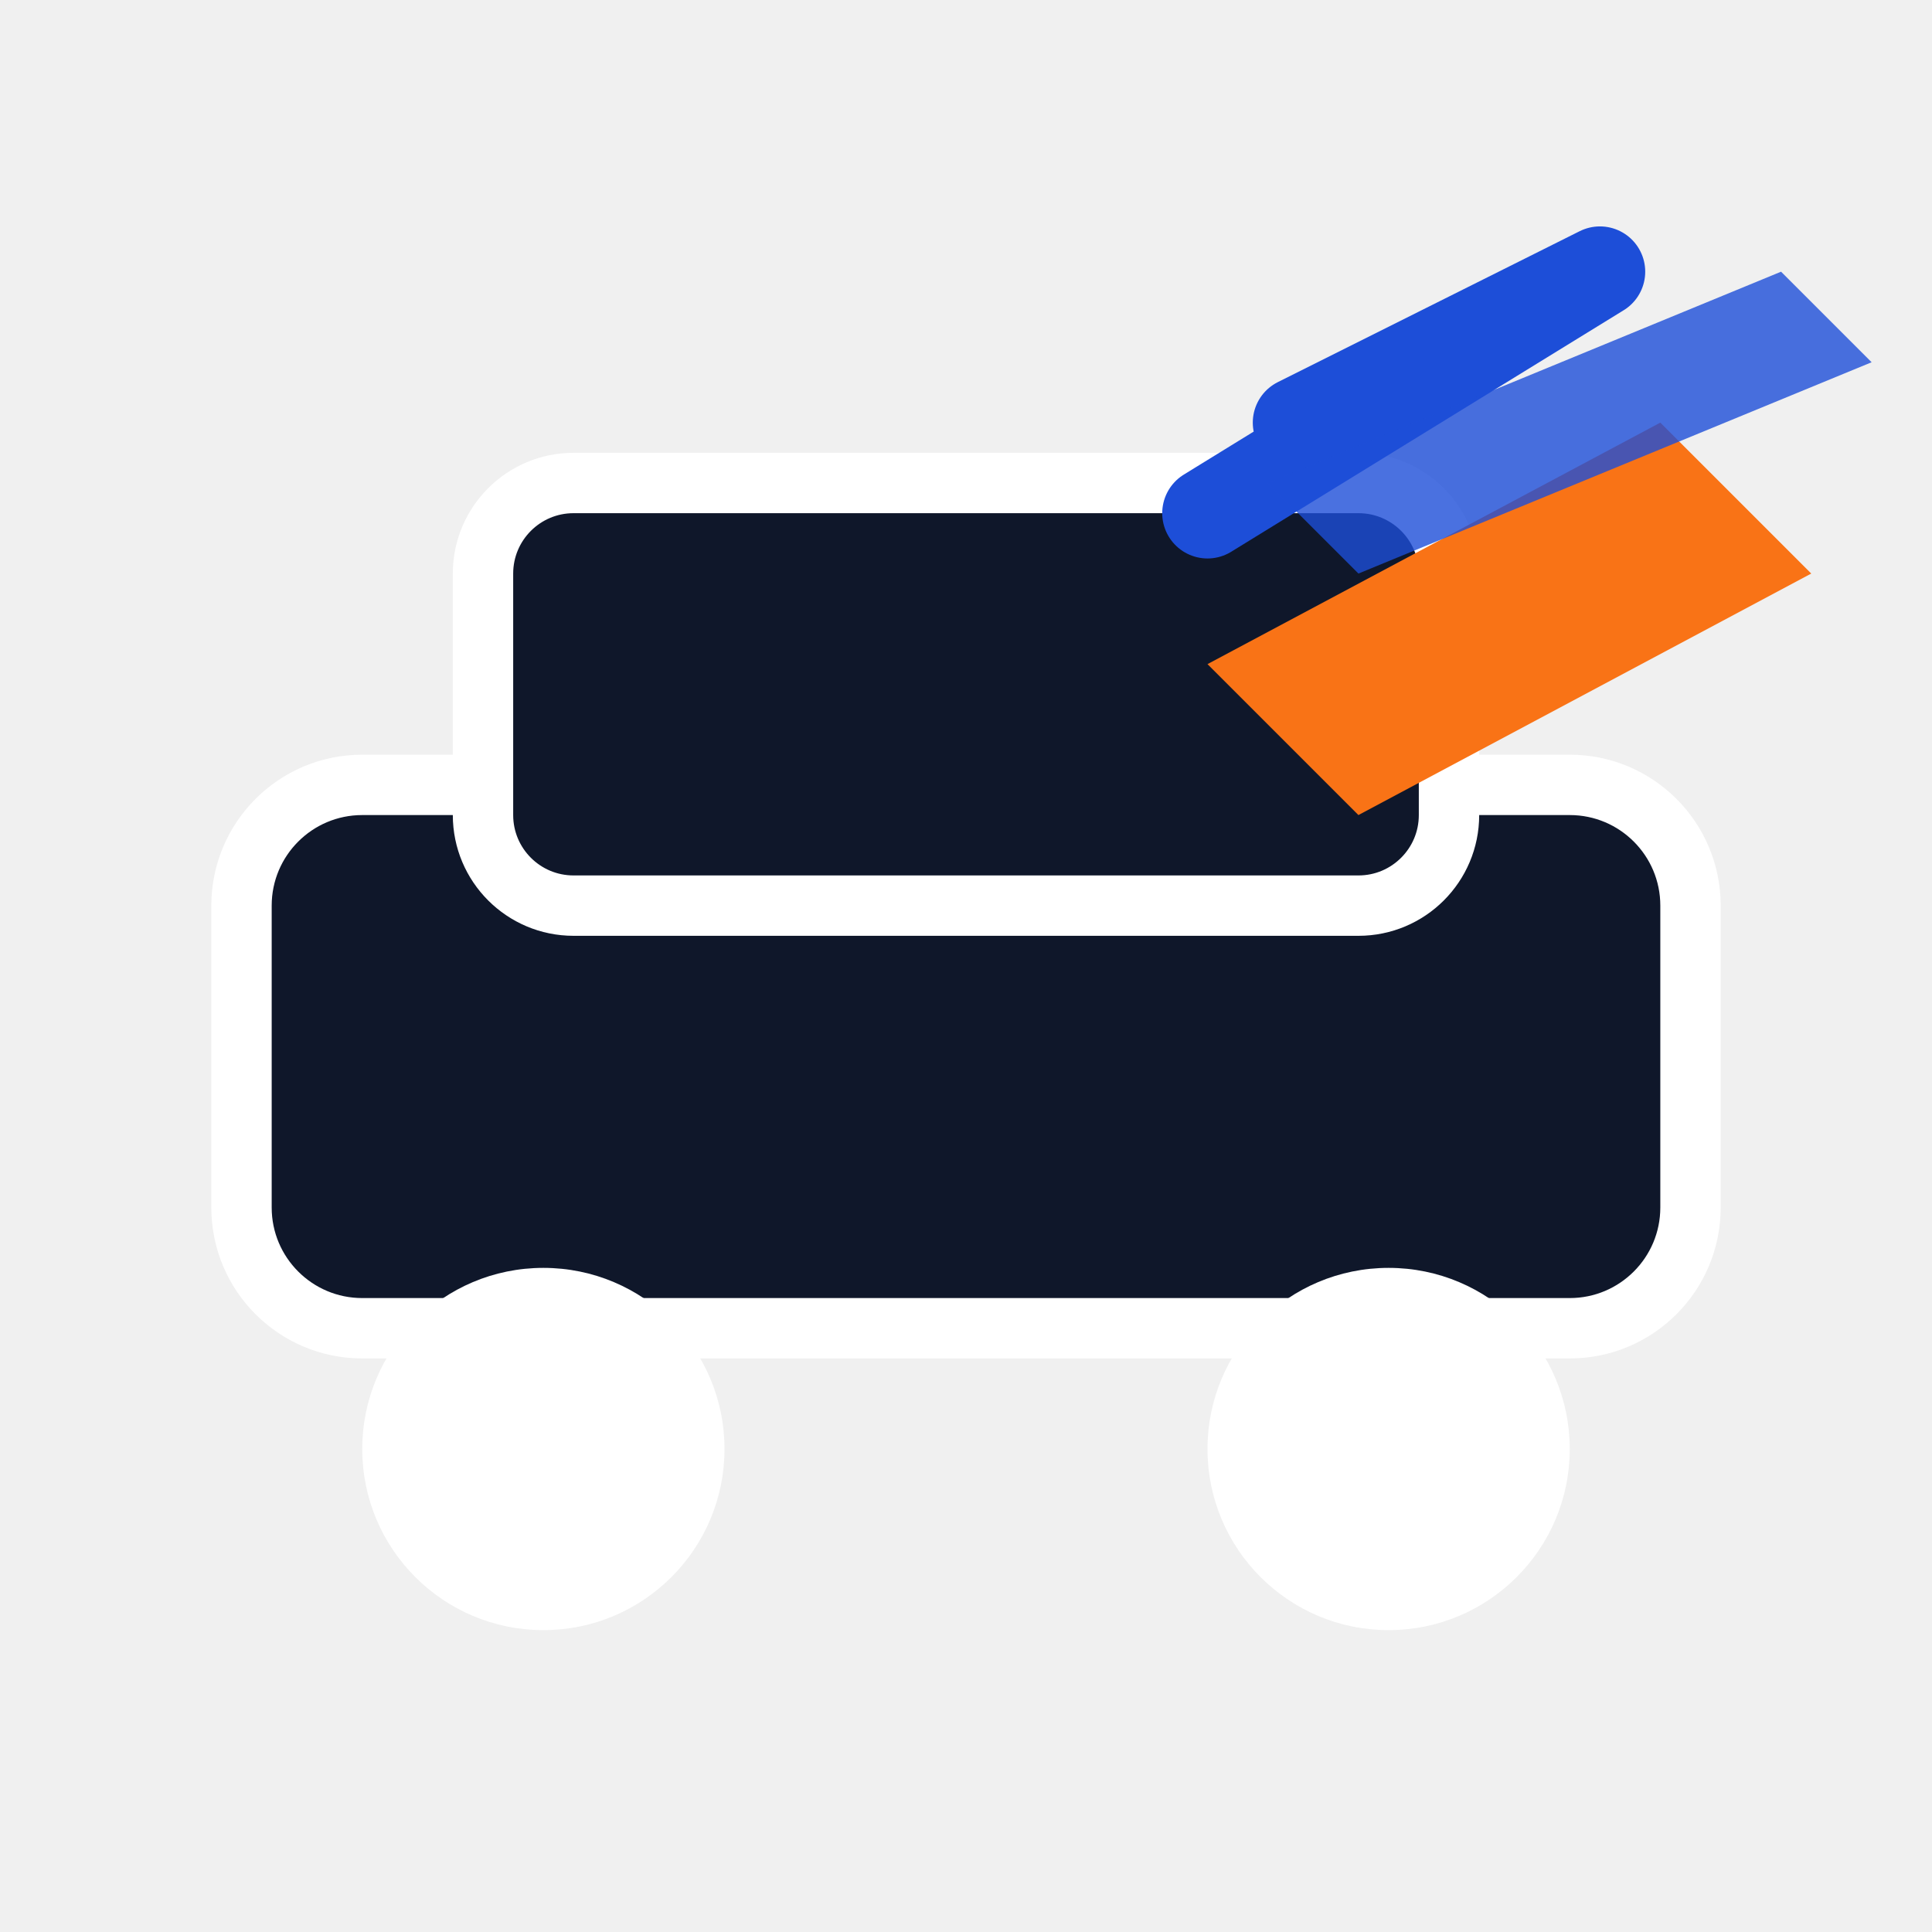
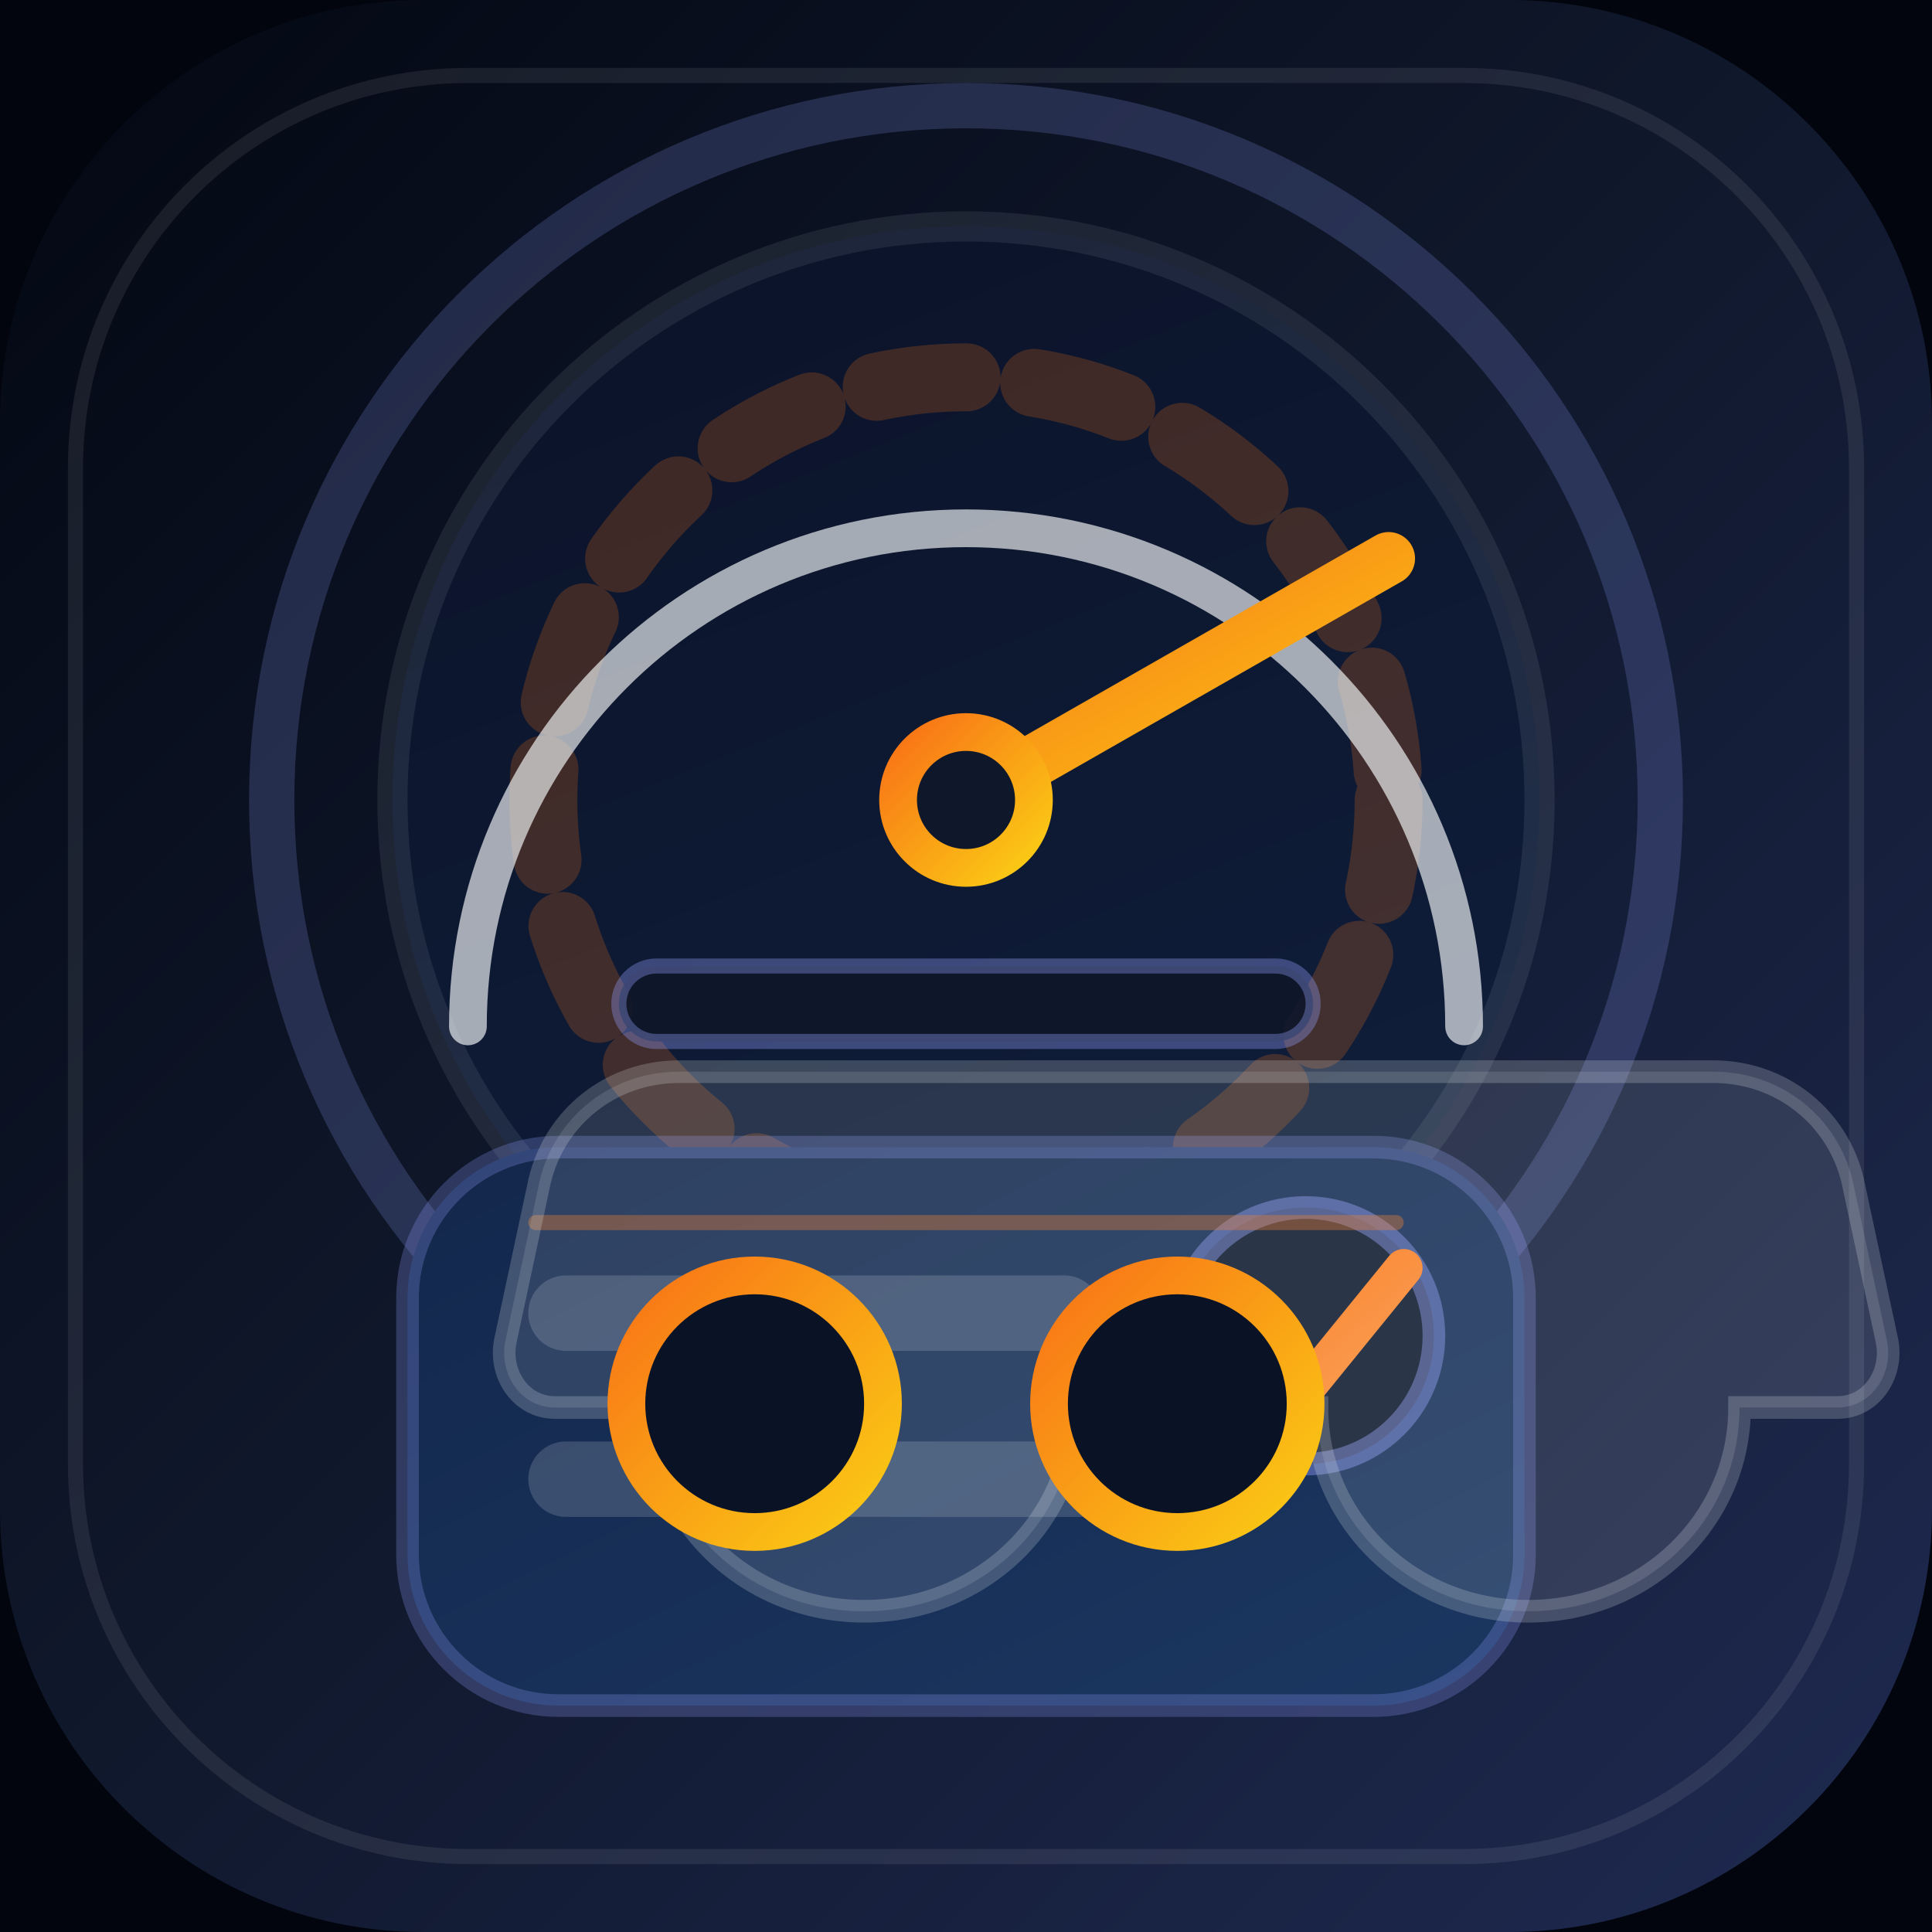
- <svg xmlns="http://www.w3.org/2000/svg" viewBox="0 0 64 64">
-   <rect x="8" y="26" width="48" height="18" rx="4" ry="4" fill="#0f172a" stroke="#ffffff" stroke-width="2" />
-   <rect x="16" y="16" width="32" height="14" rx="3" ry="3" fill="#0f172a" stroke="#ffffff" stroke-width="2" />
-   <circle cx="18" cy="48" r="6" fill="#ffffff" />
-   <circle cx="46" cy="48" r="6" fill="#ffffff" />
-   <path d="M40 22l15-8 5 5-15 8-5-5z" fill="#f97316" />
-   <path d="M53 9l-10 5m-3 3l13-8" stroke="#1d4ed8" stroke-width="3" stroke-linecap="round" />
-   <path d="M42 16l17-7 3 3-17 7-3-3z" fill="#1d4ed8" opacity="0.8" />
+ <svg xmlns="http://www.w3.org/2000/svg" viewBox="0 0 512 512" role="img" aria-labelledby="title desc">
+   <defs>
+     <linearGradient id="bg" x1="0%" y1="0%" x2="100%" y2="100%">
+       <stop offset="0%" stop-color="#030712" />
+       <stop offset="45%" stop-color="#0f172a" />
+       <stop offset="100%" stop-color="#1f2a52" />
+     </linearGradient>
+     <linearGradient id="ring" x1="0%" y1="0%" x2="100%" y2="100%">
+       <stop offset="0%" stop-color="#f97316" />
+       <stop offset="100%" stop-color="#facc15" />
+     </linearGradient>
+     <linearGradient id="panel" x1="30%" y1="0%" x2="70%" y2="100%">
+       <stop offset="0%" stop-color="#0b1329" />
+       <stop offset="100%" stop-color="#101f3c" />
+     </linearGradient>
+     <linearGradient id="card" x1="0%" y1="0%" x2="100%" y2="100%">
+       <stop offset="0%" stop-color="#13274c" />
+       <stop offset="100%" stop-color="#1b3761" />
+     </linearGradient>
+     <linearGradient id="cardAccent" x1="0%" y1="0%" x2="100%" y2="100%">
+       <stop offset="0%" stop-color="#f97316" />
+       <stop offset="100%" stop-color="#fb923c" />
+     </linearGradient>
+   </defs>
+   <rect width="512" height="512" fill="#02050d" />
+   <rect width="512" height="512" rx="112" fill="url(#bg)" />
+   <rect x="20" y="20" width="472" height="472" rx="104" fill="none" stroke="rgba(255,255,255,0.08)" stroke-width="4" />
+   <circle cx="256" cy="212" r="184" fill="none" stroke="rgba(148,161,255,0.2)" stroke-width="12" />
+   <circle cx="256" cy="212" r="152" fill="url(#panel)" stroke="rgba(248,250,252,0.08)" stroke-width="8" />
+   <circle cx="256" cy="212" r="112" fill="none" stroke="rgba(249,115,22,0.22)" stroke-width="18" stroke-dasharray="24 18" stroke-linecap="round" />
+   <path d="M124 272a132 132 0 0 1 264 0" fill="none" stroke="rgba(248,250,252,0.65)" stroke-width="10" stroke-linecap="round" />
+   <path d="M256 212L368 148" stroke="url(#ring)" stroke-width="14" stroke-linecap="round" />
+   <circle cx="256" cy="212" r="18" fill="#0f172a" stroke="url(#ring)" stroke-width="10" />
+   <g transform="translate(108 304)">
+     <rect width="296" height="148" rx="40" fill="url(#card)" stroke="rgba(148,161,255,0.25)" stroke-width="6" />
+     <rect x="32" y="34" width="152" height="20" rx="10" fill="rgba(248,250,252,0.16)" />
+     <rect x="32" y="78" width="184" height="20" rx="10" fill="rgba(248,250,252,0.16)" />
+     <circle cx="238" cy="50" r="34" fill="rgba(15,23,42,0.85)" stroke="rgba(148,161,255,0.4)" stroke-width="6" />
+     <path d="M226 52l12 12 26-32" fill="none" stroke="url(#cardAccent)" stroke-width="10" stroke-linecap="round" stroke-linejoin="round" />
+     <rect x="32" y="18" width="232" height="4" rx="2" fill="rgba(249,115,22,0.35)" />
+   </g>
+   <path d="M180 284c-18 0-33 12-37 29l-9 42c-2 9 4 18 13 18h26c0 30 25 54 56 54s56-24 56-54h64c0 30 25 54 56 54s56-24 56-54h26c9 0 15-9 13-18l-9-42c-4-17-19-29-37-29Z" fill="rgba(248,250,252,0.12)" stroke="rgba(248,250,252,0.2)" stroke-width="6" />
+   <circle cx="200" cy="372" r="34" fill="#0a1226" stroke="url(#ring)" stroke-width="10" />
+   <circle cx="312" cy="372" r="34" fill="#0a1226" stroke="url(#ring)" stroke-width="10" />
+   <rect x="164" y="256" width="184" height="20" rx="10" fill="rgba(15,23,42,0.9)" stroke="rgba(148,161,255,0.35)" stroke-width="4" />
</svg>
